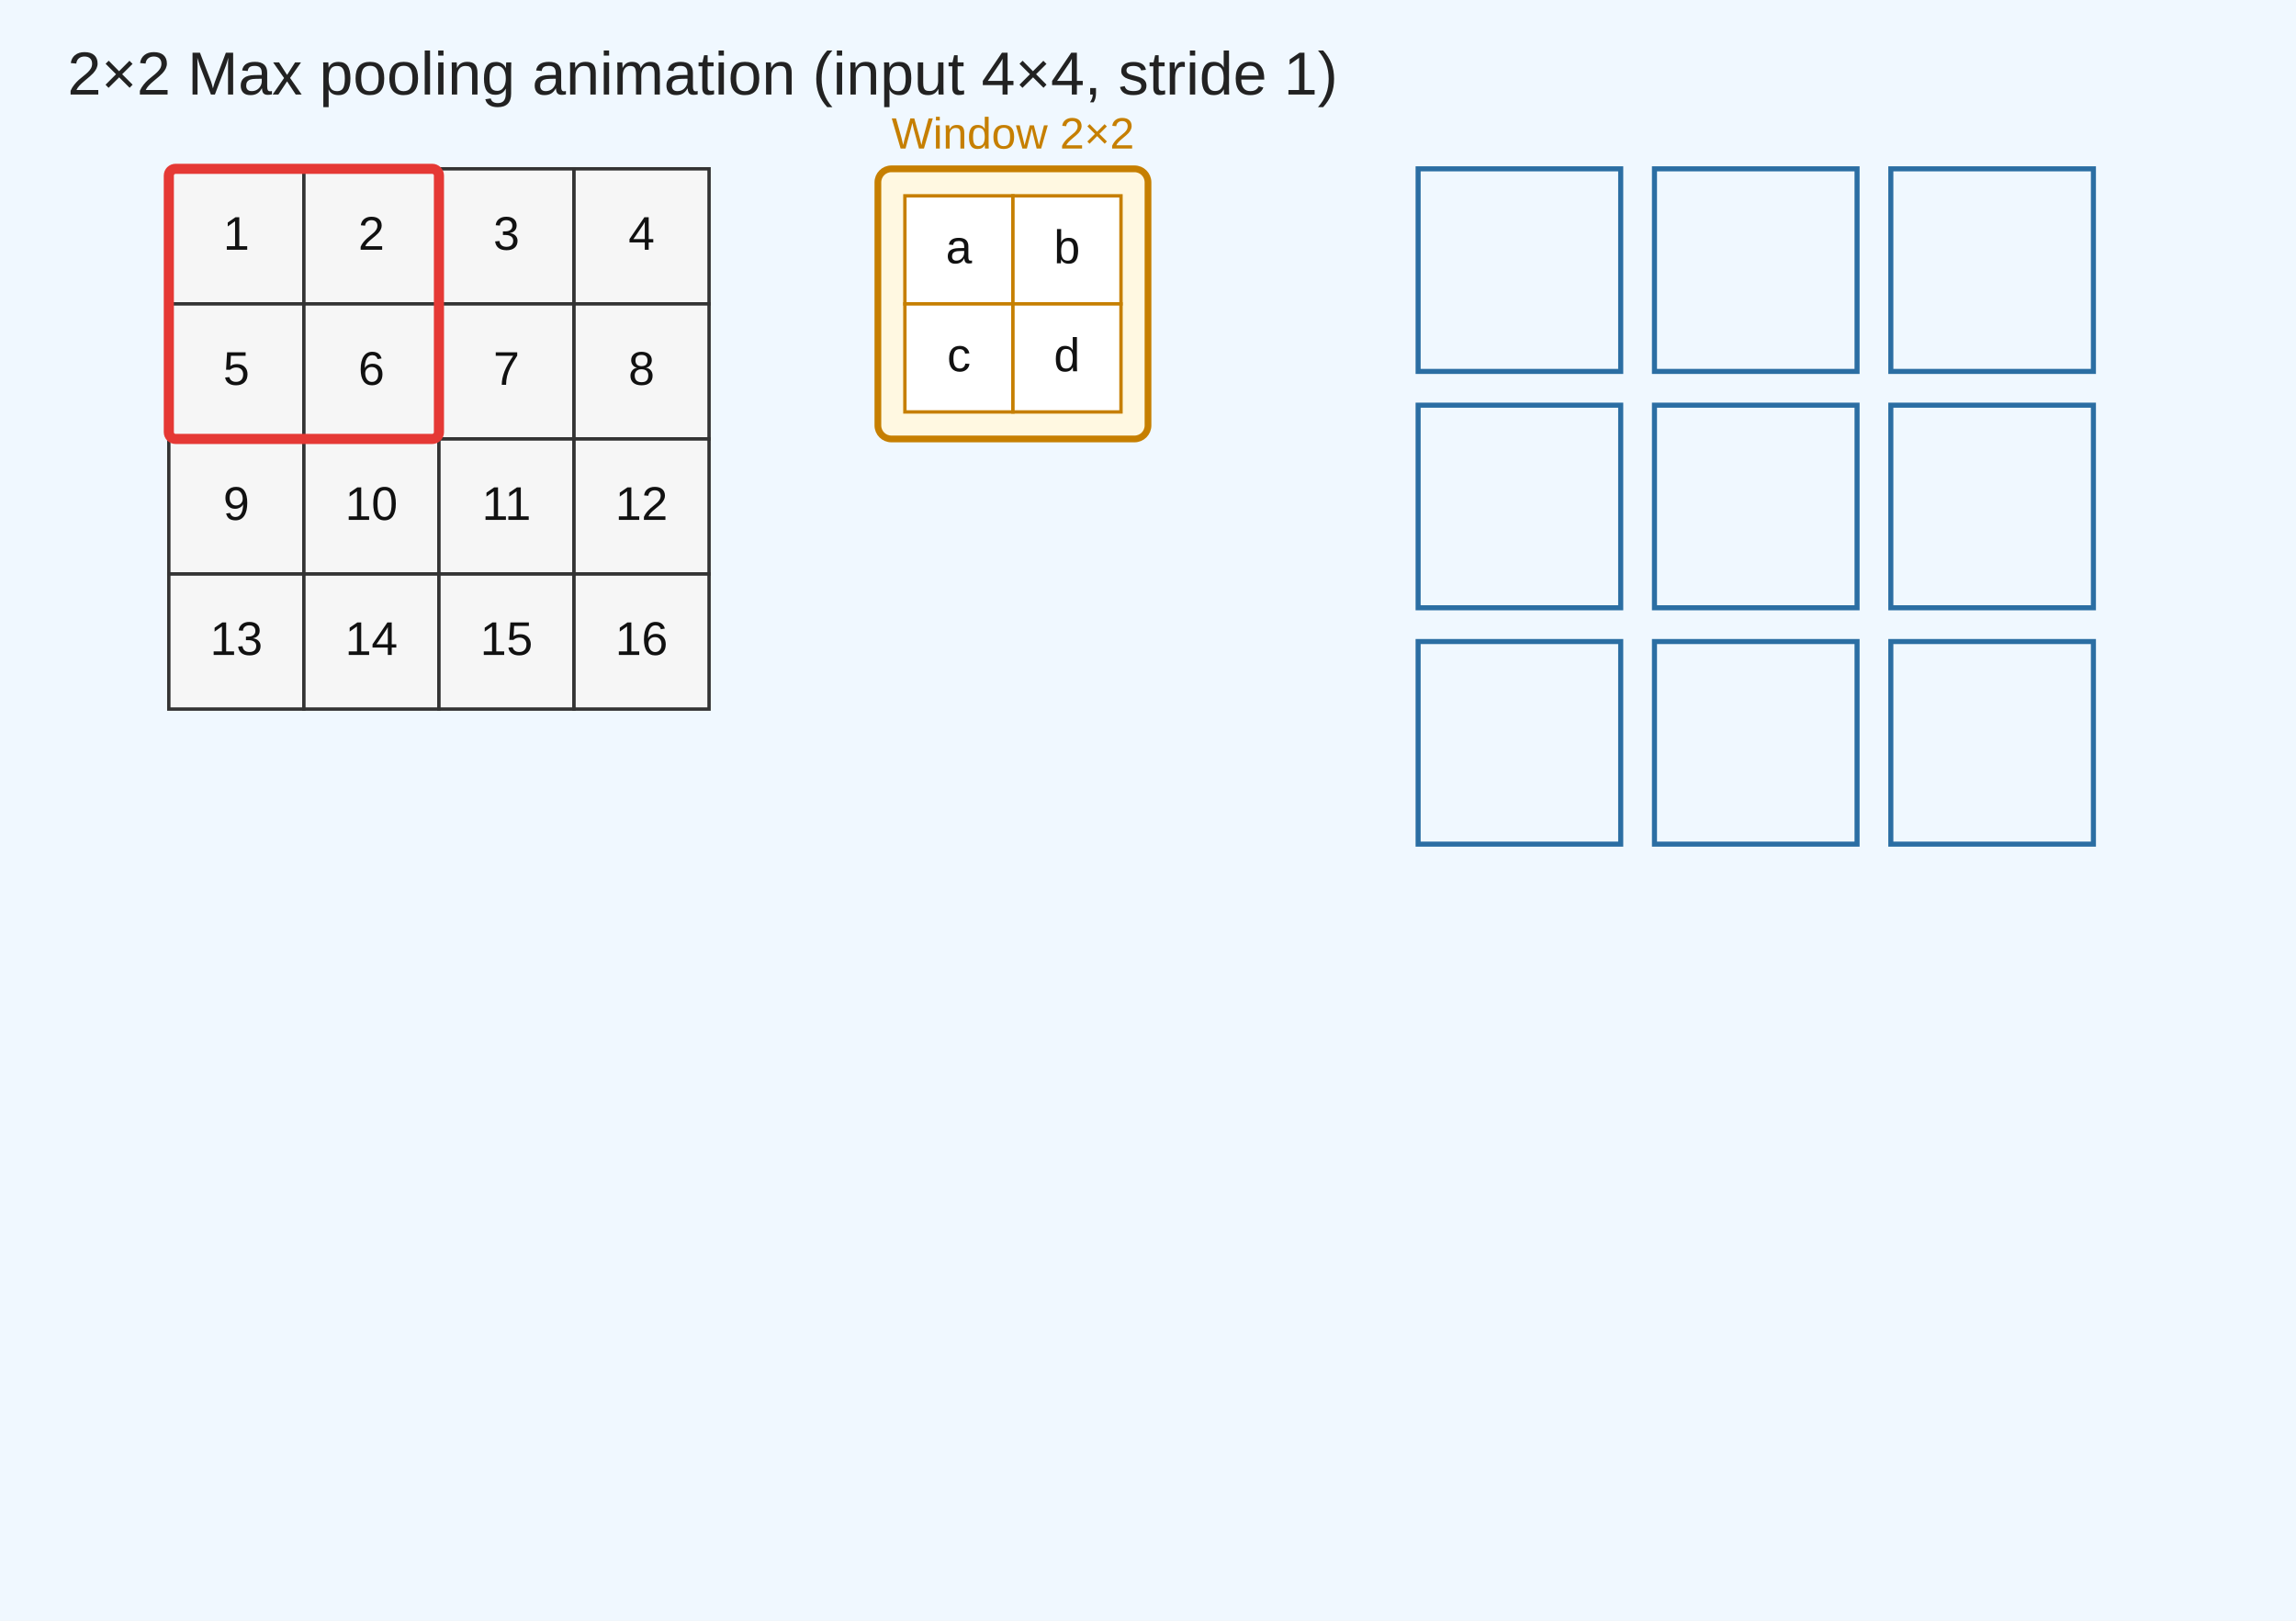
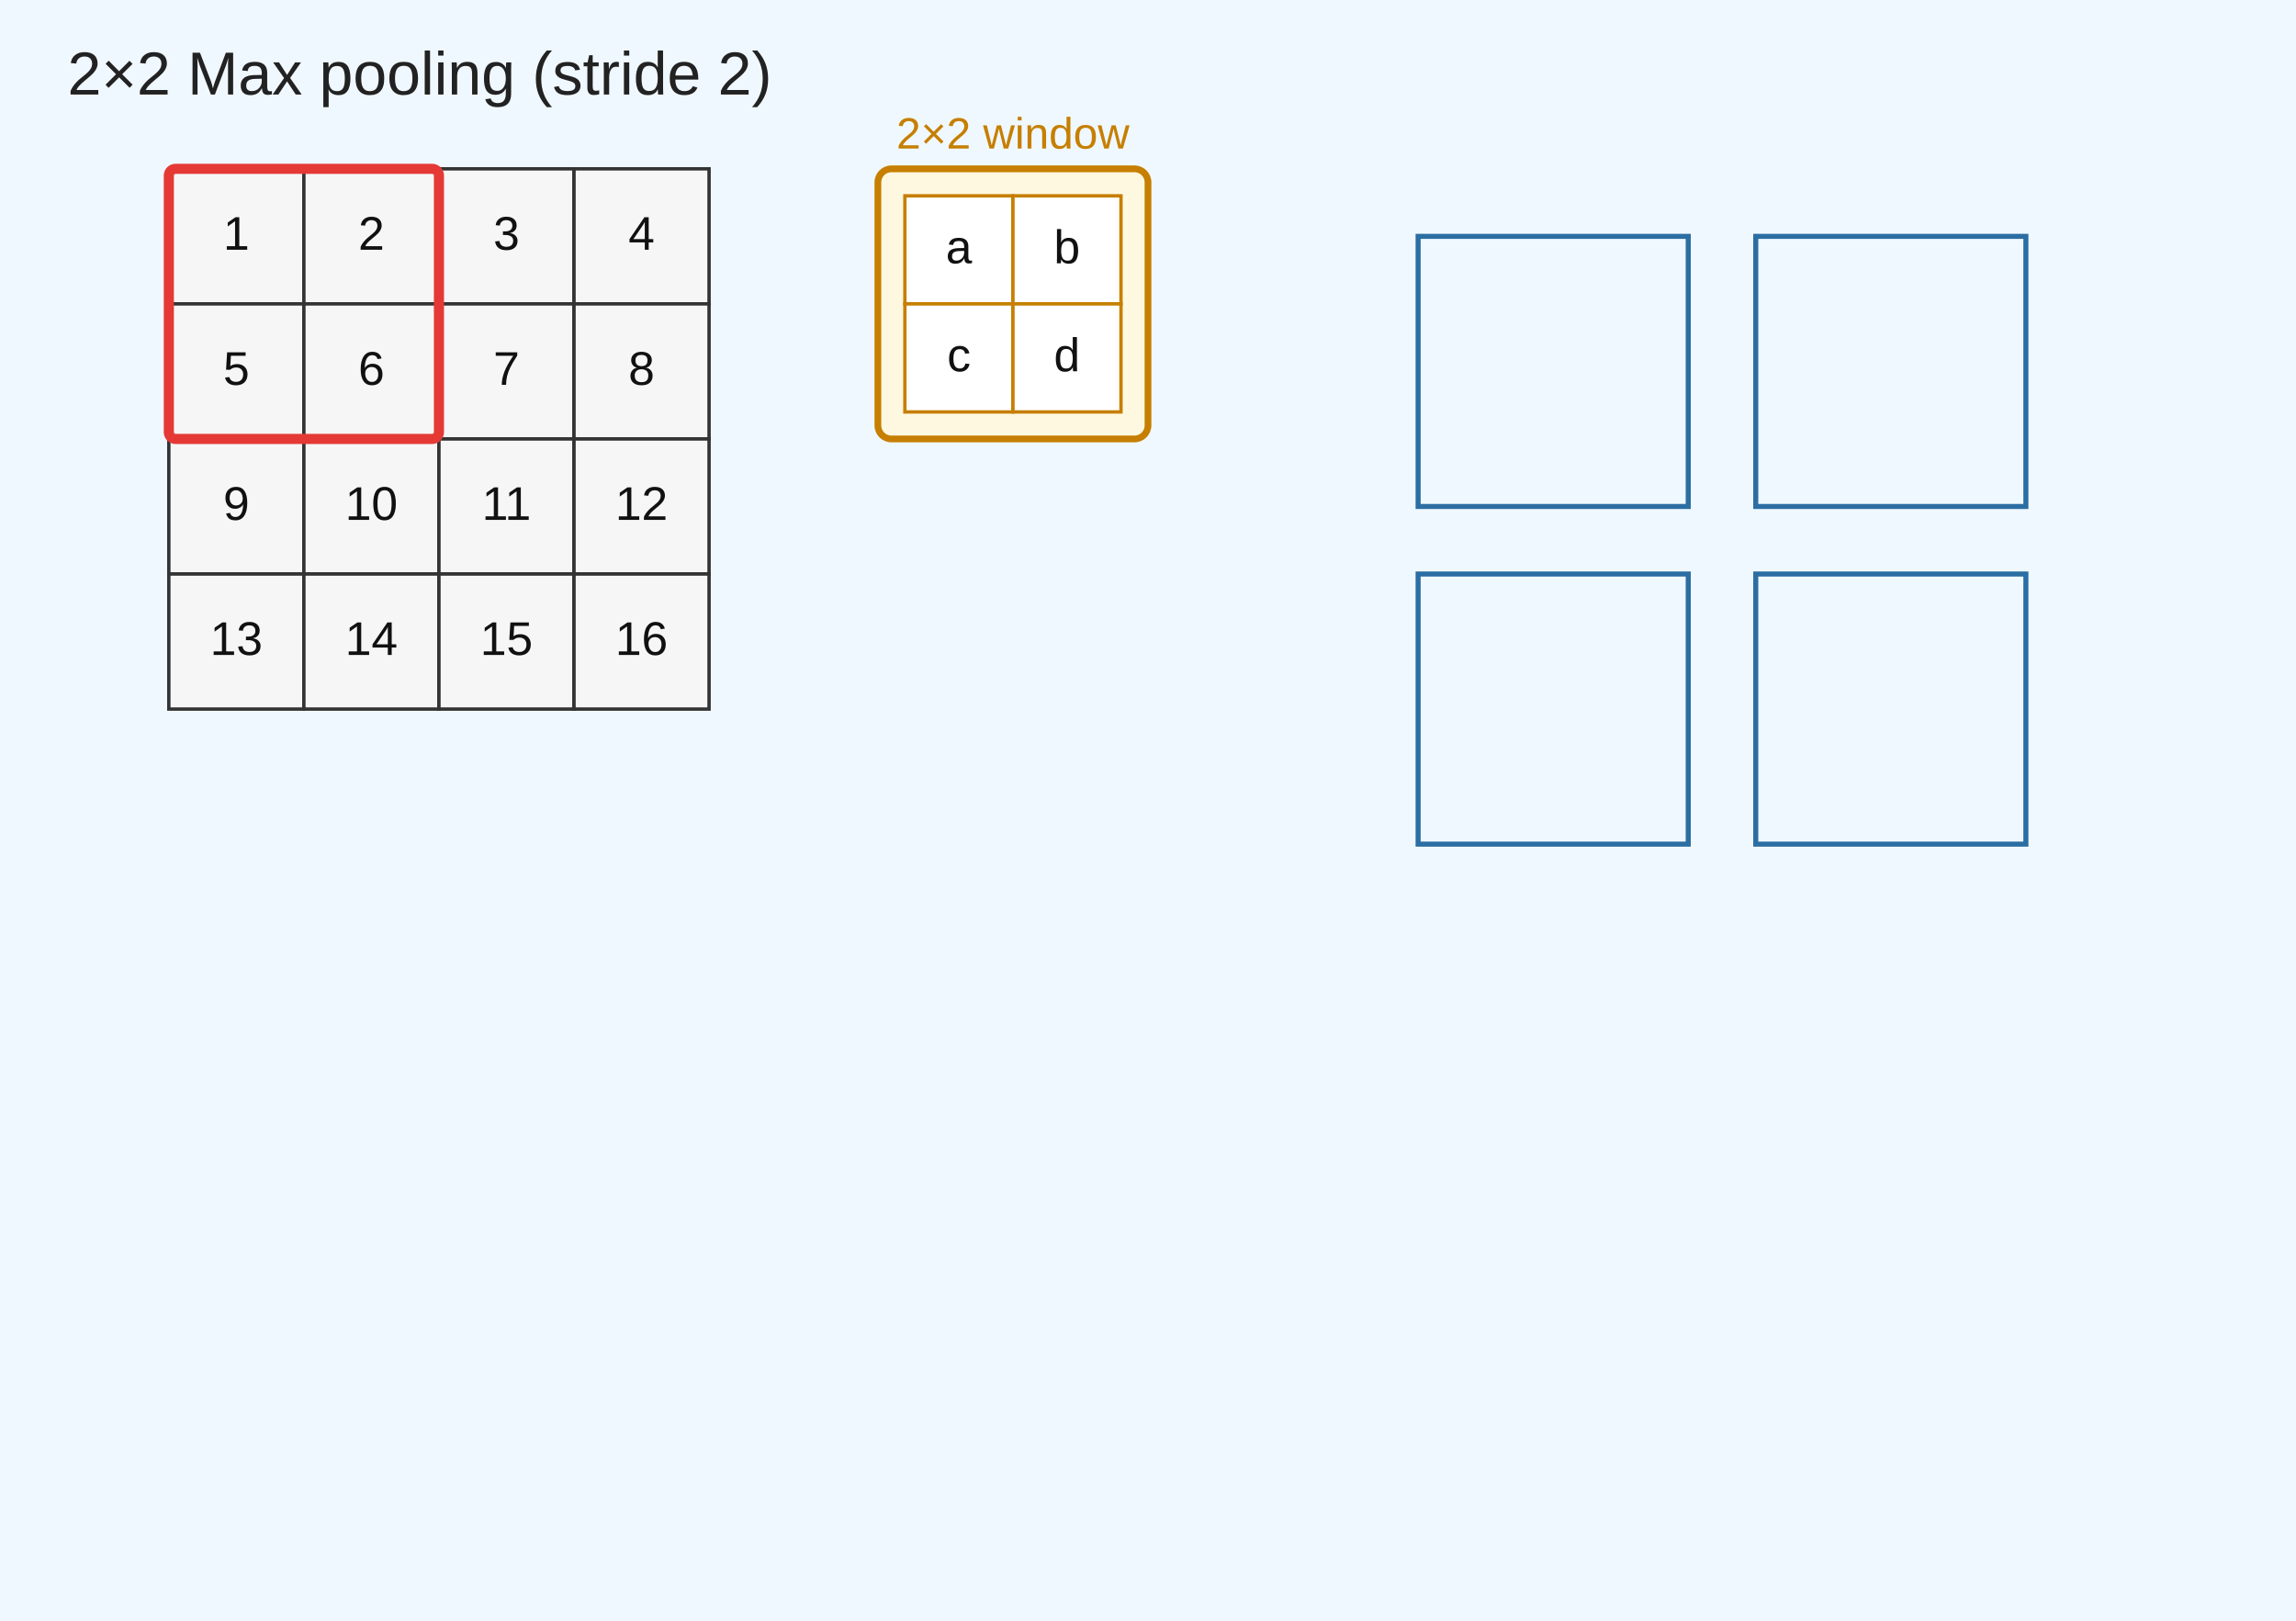
<svg xmlns="http://www.w3.org/2000/svg" width="680" height="480" viewBox="0 0 680 480">
  <rect width="100%" height="100%" fill="aliceblue" />
  <defs>
    <style>
      .cell { fill:#f6f6f6; stroke:#333; stroke-width:1; }
      .cell-text { font-family:Arial, Helvetica, sans-serif; font-size:14px; fill:#111; dominant-baseline:middle; text-anchor:middle; }
-       .kernel-box { fill:#fff8e1; stroke:#c67f00; stroke-width:2; }
+       .window-box { fill:#fff8e1; stroke:#c67f00; stroke-width:2; }
      .highlight { fill:none; stroke:#e53935; stroke-width:3; }
      .result-cell { fill:#f0f8ff; stroke:#2b6ea3; stroke-width:1.5; }
-       .result-text { font-family:Arial, Helvetica, sans-serif; font-size:18px; fill:#0b57a4; text-anchor:middle; dominant-baseline:middle; }
+       .result-text { font-family:Arial, Helvetica, sans-serif; font-size:20px; fill:#0b57a4; text-anchor:middle; dominant-baseline:middle; }
      .breakdown { font-family:Arial, Helvetica, sans-serif; font-size:13px; fill:#333; }
    </style>
  </defs>
  <text x="20" y="28" font-family="Arial, Helvetica, sans-serif" font-size="18" fill="#222">
-     2×2 Max pooling animation (input 4×4, stride 1)
+     2×2 Max pooling (stride 2)
  </text>
  <rect class="cell" x="50" y="50" width="40" height="40" />
  <text class="cell-text" x="70" y="70">1</text>
  <rect class="cell" x="90" y="50" width="40" height="40" />
  <text class="cell-text" x="110" y="70">2</text>
  <rect class="cell" x="130" y="50" width="40" height="40" />
  <text class="cell-text" x="150" y="70">3</text>
  <rect class="cell" x="170" y="50" width="40" height="40" />
  <text class="cell-text" x="190" y="70">4</text>
  <rect class="cell" x="50" y="90" width="40" height="40" />
  <text class="cell-text" x="70" y="110">5</text>
  <rect class="cell" x="90" y="90" width="40" height="40" />
  <text class="cell-text" x="110" y="110">6</text>
  <rect class="cell" x="130" y="90" width="40" height="40" />
  <text class="cell-text" x="150" y="110">7</text>
  <rect class="cell" x="170" y="90" width="40" height="40" />
  <text class="cell-text" x="190" y="110">8</text>
  <rect class="cell" x="50" y="130" width="40" height="40" />
  <text class="cell-text" x="70" y="150">9</text>
  <rect class="cell" x="90" y="130" width="40" height="40" />
  <text class="cell-text" x="110" y="150">10</text>
  <rect class="cell" x="130" y="130" width="40" height="40" />
  <text class="cell-text" x="150" y="150">11</text>
  <rect class="cell" x="170" y="130" width="40" height="40" />
  <text class="cell-text" x="190" y="150">12</text>
  <rect class="cell" x="50" y="170" width="40" height="40" />
  <text class="cell-text" x="70" y="190">13</text>
  <rect class="cell" x="90" y="170" width="40" height="40" />
  <text class="cell-text" x="110" y="190">14</text>
  <rect class="cell" x="130" y="170" width="40" height="40" />
  <text class="cell-text" x="150" y="190">15</text>
  <rect class="cell" x="170" y="170" width="40" height="40" />
  <text class="cell-text" x="190" y="190">16</text>
  <g transform="translate(260,50)">
-     <rect class="kernel-box" x="0" y="0" width="80" height="80" rx="4" ry="4" />
-     <text x="40" y="-6" font-family="Arial" font-size="13" text-anchor="middle" fill="#c67f00">Window 2×2</text>
+     <rect class="window-box" x="0" y="0" width="80" height="80" rx="4" ry="4" />
+     <text x="40" y="-6" font-family="Arial" font-size="13" text-anchor="middle" fill="#c67f00">2×2 window</text>
    <rect x="8" y="8" width="32" height="32" fill="#fff" stroke="#c67f00" />
    <text class="cell-text" x="24" y="24">a</text>
    <rect x="40" y="8" width="32" height="32" fill="#fff" stroke="#c67f00" />
    <text class="cell-text" x="56" y="24">b</text>
    <rect x="8" y="40" width="32" height="32" fill="#fff" stroke="#c67f00" />
    <text class="cell-text" x="24" y="56">c</text>
    <rect x="40" y="40" width="32" height="32" fill="#fff" stroke="#c67f00" />
    <text class="cell-text" x="56" y="56">d</text>
  </g>
  <rect class="highlight" x="50" y="50" width="80" height="80" rx="2" ry="2">
-     <animate attributeName="x" dur="9s" repeatCount="indefinite" calcMode="discrete" values="50;90;130;50;90;130;50;90;130" />
-     <animate attributeName="y" dur="9s" repeatCount="indefinite" calcMode="discrete" values="50;50;50;90;90;90;130;130;130" />
+     <animate attributeName="x" dur="4s" begin="0s" repeatCount="1" calcMode="discrete" values="50;130;50;130" fill="freeze" />
+     <animate attributeName="y" dur="4s" begin="0s" repeatCount="1" calcMode="discrete" values="50;50;130;130" fill="freeze" />
+     <animate attributeName="opacity" dur="0.001s" begin="4s" fill="freeze" values="1;0" />
  </rect>
-   <g transform="translate(420,50)">
-     <rect class="result-cell" x="0" y="0" width="60" height="60" />
-     <text class="result-text" x="30" y="34" opacity="0">6
-       <animate attributeName="opacity" values="0;1" dur="0.1s" begin="0s" fill="freeze" />
+   <g transform="translate(420,70)">
+     <rect class="result-cell" x="0" y="0" width="80" height="80" />
+     <text class="result-text" x="40" y="44" opacity="0">6
+       <animate attributeName="opacity" dur="4s" begin="0s" repeatCount="1" calcMode="discrete" values="1;1;1;1;1" keyTimes="0;0.25;0.5;0.75;1" fill="freeze" />
    </text>
-     <rect class="result-cell" x="70" y="0" width="60" height="60" />
-     <text class="result-text" x="100" y="34" opacity="0">7
-       <animate attributeName="opacity" values="0;1" dur="0.1s" begin="1s" fill="freeze" />
+     <rect class="result-cell" x="100" y="0" width="80" height="80" />
+     <text class="result-text" x="140" y="44" opacity="0">8
+       <animate attributeName="opacity" dur="4s" begin="0s" repeatCount="1" calcMode="discrete" values="0;1;1;1;1" keyTimes="0;0.25;0.5;0.75;1" fill="freeze" />
    </text>
-     <rect class="result-cell" x="140" y="0" width="60" height="60" />
-     <text class="result-text" x="170" y="34" opacity="0">8
-       <animate attributeName="opacity" values="0;1" dur="0.1s" begin="2s" fill="freeze" />
+     <rect class="result-cell" x="0" y="100" width="80" height="80" />
+     <text class="result-text" x="40" y="144" opacity="0">14
+       <animate attributeName="opacity" dur="4s" begin="0s" repeatCount="1" calcMode="discrete" values="0;0;1;1;1" keyTimes="0;0.25;0.5;0.75;1" fill="freeze" />
    </text>
-     <rect class="result-cell" x="0" y="70" width="60" height="60" />
-     <text class="result-text" x="30" y="104" opacity="0">10
-       <animate attributeName="opacity" values="0;1" dur="0.1s" begin="3s" fill="freeze" />
-     </text>
-     <rect class="result-cell" x="70" y="70" width="60" height="60" />
-     <text class="result-text" x="100" y="104" opacity="0">11
-       <animate attributeName="opacity" values="0;1" dur="0.1s" begin="4s" fill="freeze" />
-     </text>
-     <rect class="result-cell" x="140" y="70" width="60" height="60" />
-     <text class="result-text" x="170" y="104" opacity="0">12
-       <animate attributeName="opacity" values="0;1" dur="0.1s" begin="5s" fill="freeze" />
-     </text>
-     <rect class="result-cell" x="0" y="140" width="60" height="60" />
-     <text class="result-text" x="30" y="174" opacity="0">14
-       <animate attributeName="opacity" values="0;1" dur="0.1s" begin="6s" fill="freeze" />
-     </text>
-     <rect class="result-cell" x="70" y="140" width="60" height="60" />
-     <text class="result-text" x="100" y="174" opacity="0">15
-       <animate attributeName="opacity" values="0;1" dur="0.1s" begin="7s" fill="freeze" />
-     </text>
-     <rect class="result-cell" x="140" y="140" width="60" height="60" />
-     <text class="result-text" x="170" y="174" opacity="0">16
-       <animate attributeName="opacity" values="0;1" dur="0.1s" begin="8s" fill="freeze" />
+     <rect class="result-cell" x="100" y="100" width="80" height="80" />
+     <text class="result-text" x="140" y="144" opacity="0">16
+       <animate attributeName="opacity" dur="4s" begin="0s" repeatCount="1" calcMode="discrete" values="0;0;0;1;1" keyTimes="0;0.25;0.5;0.75;1" fill="freeze" />
    </text>
  </g>
  <g transform="translate(20,240)">
    <text class="breakdown" x="0" y="0" opacity="0">1) Max of {1,2,5,6} = 6
-       <animate attributeName="opacity" values="0;1" dur="0.1s" begin="0s" fill="freeze" />
+       <animate attributeName="opacity" dur="4s" begin="0s" repeatCount="1" calcMode="discrete" values="1;1;1;1;1" keyTimes="0;0.25;0.5;0.75;1" fill="freeze" />
    </text>
-     <text class="breakdown" x="0" y="20" opacity="0">2) Max of {2,3,6,7} = 7
-       <animate attributeName="opacity" values="0;1" dur="0.1s" begin="1s" fill="freeze" />
+     <text class="breakdown" x="0" y="20" opacity="0">2) Max of {3,4,7,8} = 8
+       <animate attributeName="opacity" dur="4s" begin="0s" repeatCount="1" calcMode="discrete" values="0;1;1;1;1" keyTimes="0;0.25;0.5;0.75;1" fill="freeze" />
    </text>
-     <text class="breakdown" x="0" y="40" opacity="0">3) Max of {3,4,7,8} = 8
-       <animate attributeName="opacity" values="0;1" dur="0.1s" begin="2s" fill="freeze" />
+     <text class="breakdown" x="0" y="40" opacity="0">3) Max of {9,10,13,14} = 14
+       <animate attributeName="opacity" dur="4s" begin="0s" repeatCount="1" calcMode="discrete" values="0;0;1;1;1" keyTimes="0;0.25;0.5;0.75;1" fill="freeze" />
    </text>
-     <text class="breakdown" x="0" y="60" opacity="0">4) Max of {5,6,9,10} = 10
-       <animate attributeName="opacity" values="0;1" dur="0.1s" begin="3s" fill="freeze" />
-     </text>
-     <text class="breakdown" x="0" y="80" opacity="0">5) Max of {6,7,10,11} = 11
-       <animate attributeName="opacity" values="0;1" dur="0.1s" begin="4s" fill="freeze" />
-     </text>
-     <text class="breakdown" x="0" y="100" opacity="0">6) Max of {7,8,11,12} = 12
-       <animate attributeName="opacity" values="0;1" dur="0.1s" begin="5s" fill="freeze" />
-     </text>
-     <text class="breakdown" x="0" y="120" opacity="0">7) Max of {9,10,13,14} = 14
-       <animate attributeName="opacity" values="0;1" dur="0.1s" begin="6s" fill="freeze" />
-     </text>
-     <text class="breakdown" x="0" y="140" opacity="0">8) Max of {10,11,14,15} = 15
-       <animate attributeName="opacity" values="0;1" dur="0.1s" begin="7s" fill="freeze" />
-     </text>
-     <text class="breakdown" x="0" y="160" opacity="0">9) Max of {11,12,15,16} = 16
-       <animate attributeName="opacity" values="0;1" dur="0.1s" begin="8s" fill="freeze" />
+     <text class="breakdown" x="0" y="60" opacity="0">4) Max of {11,12,15,16} = 16
+       <animate attributeName="opacity" dur="4s" begin="0s" repeatCount="1" calcMode="discrete" values="0;0;0;1;1" keyTimes="0;0.25;0.5;0.75;1" fill="freeze" />
    </text>
  </g>
</svg>
